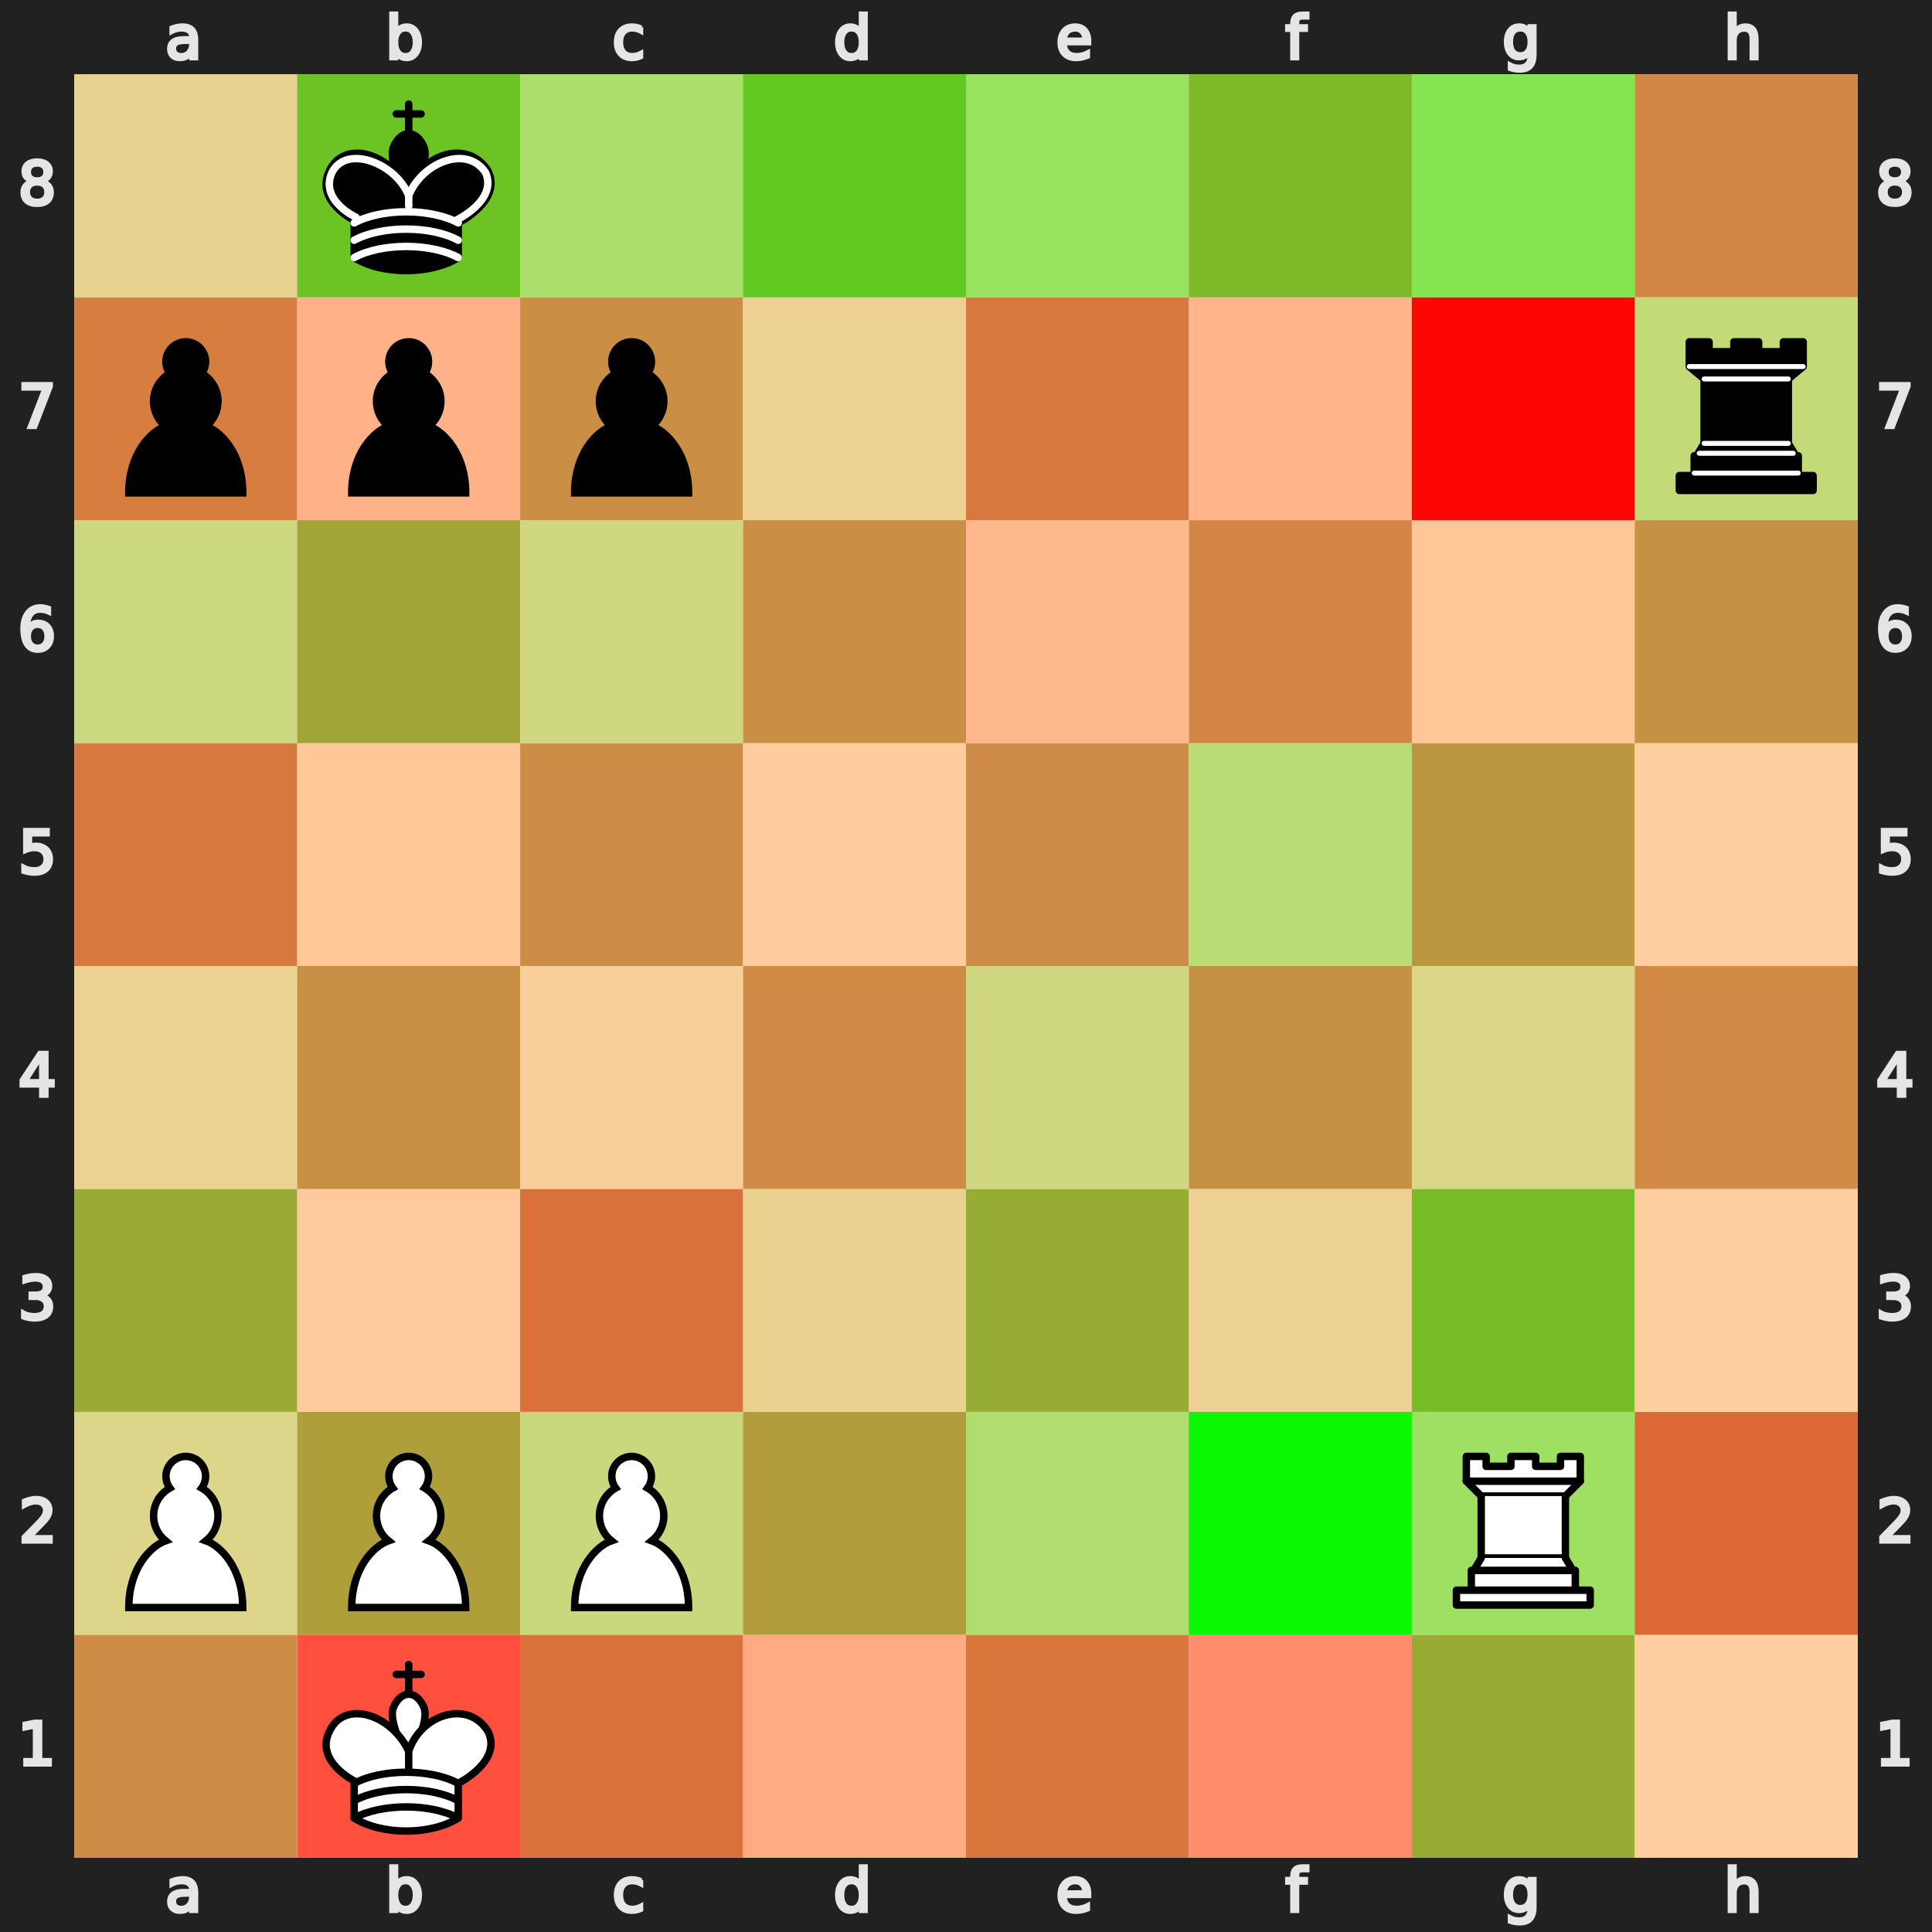
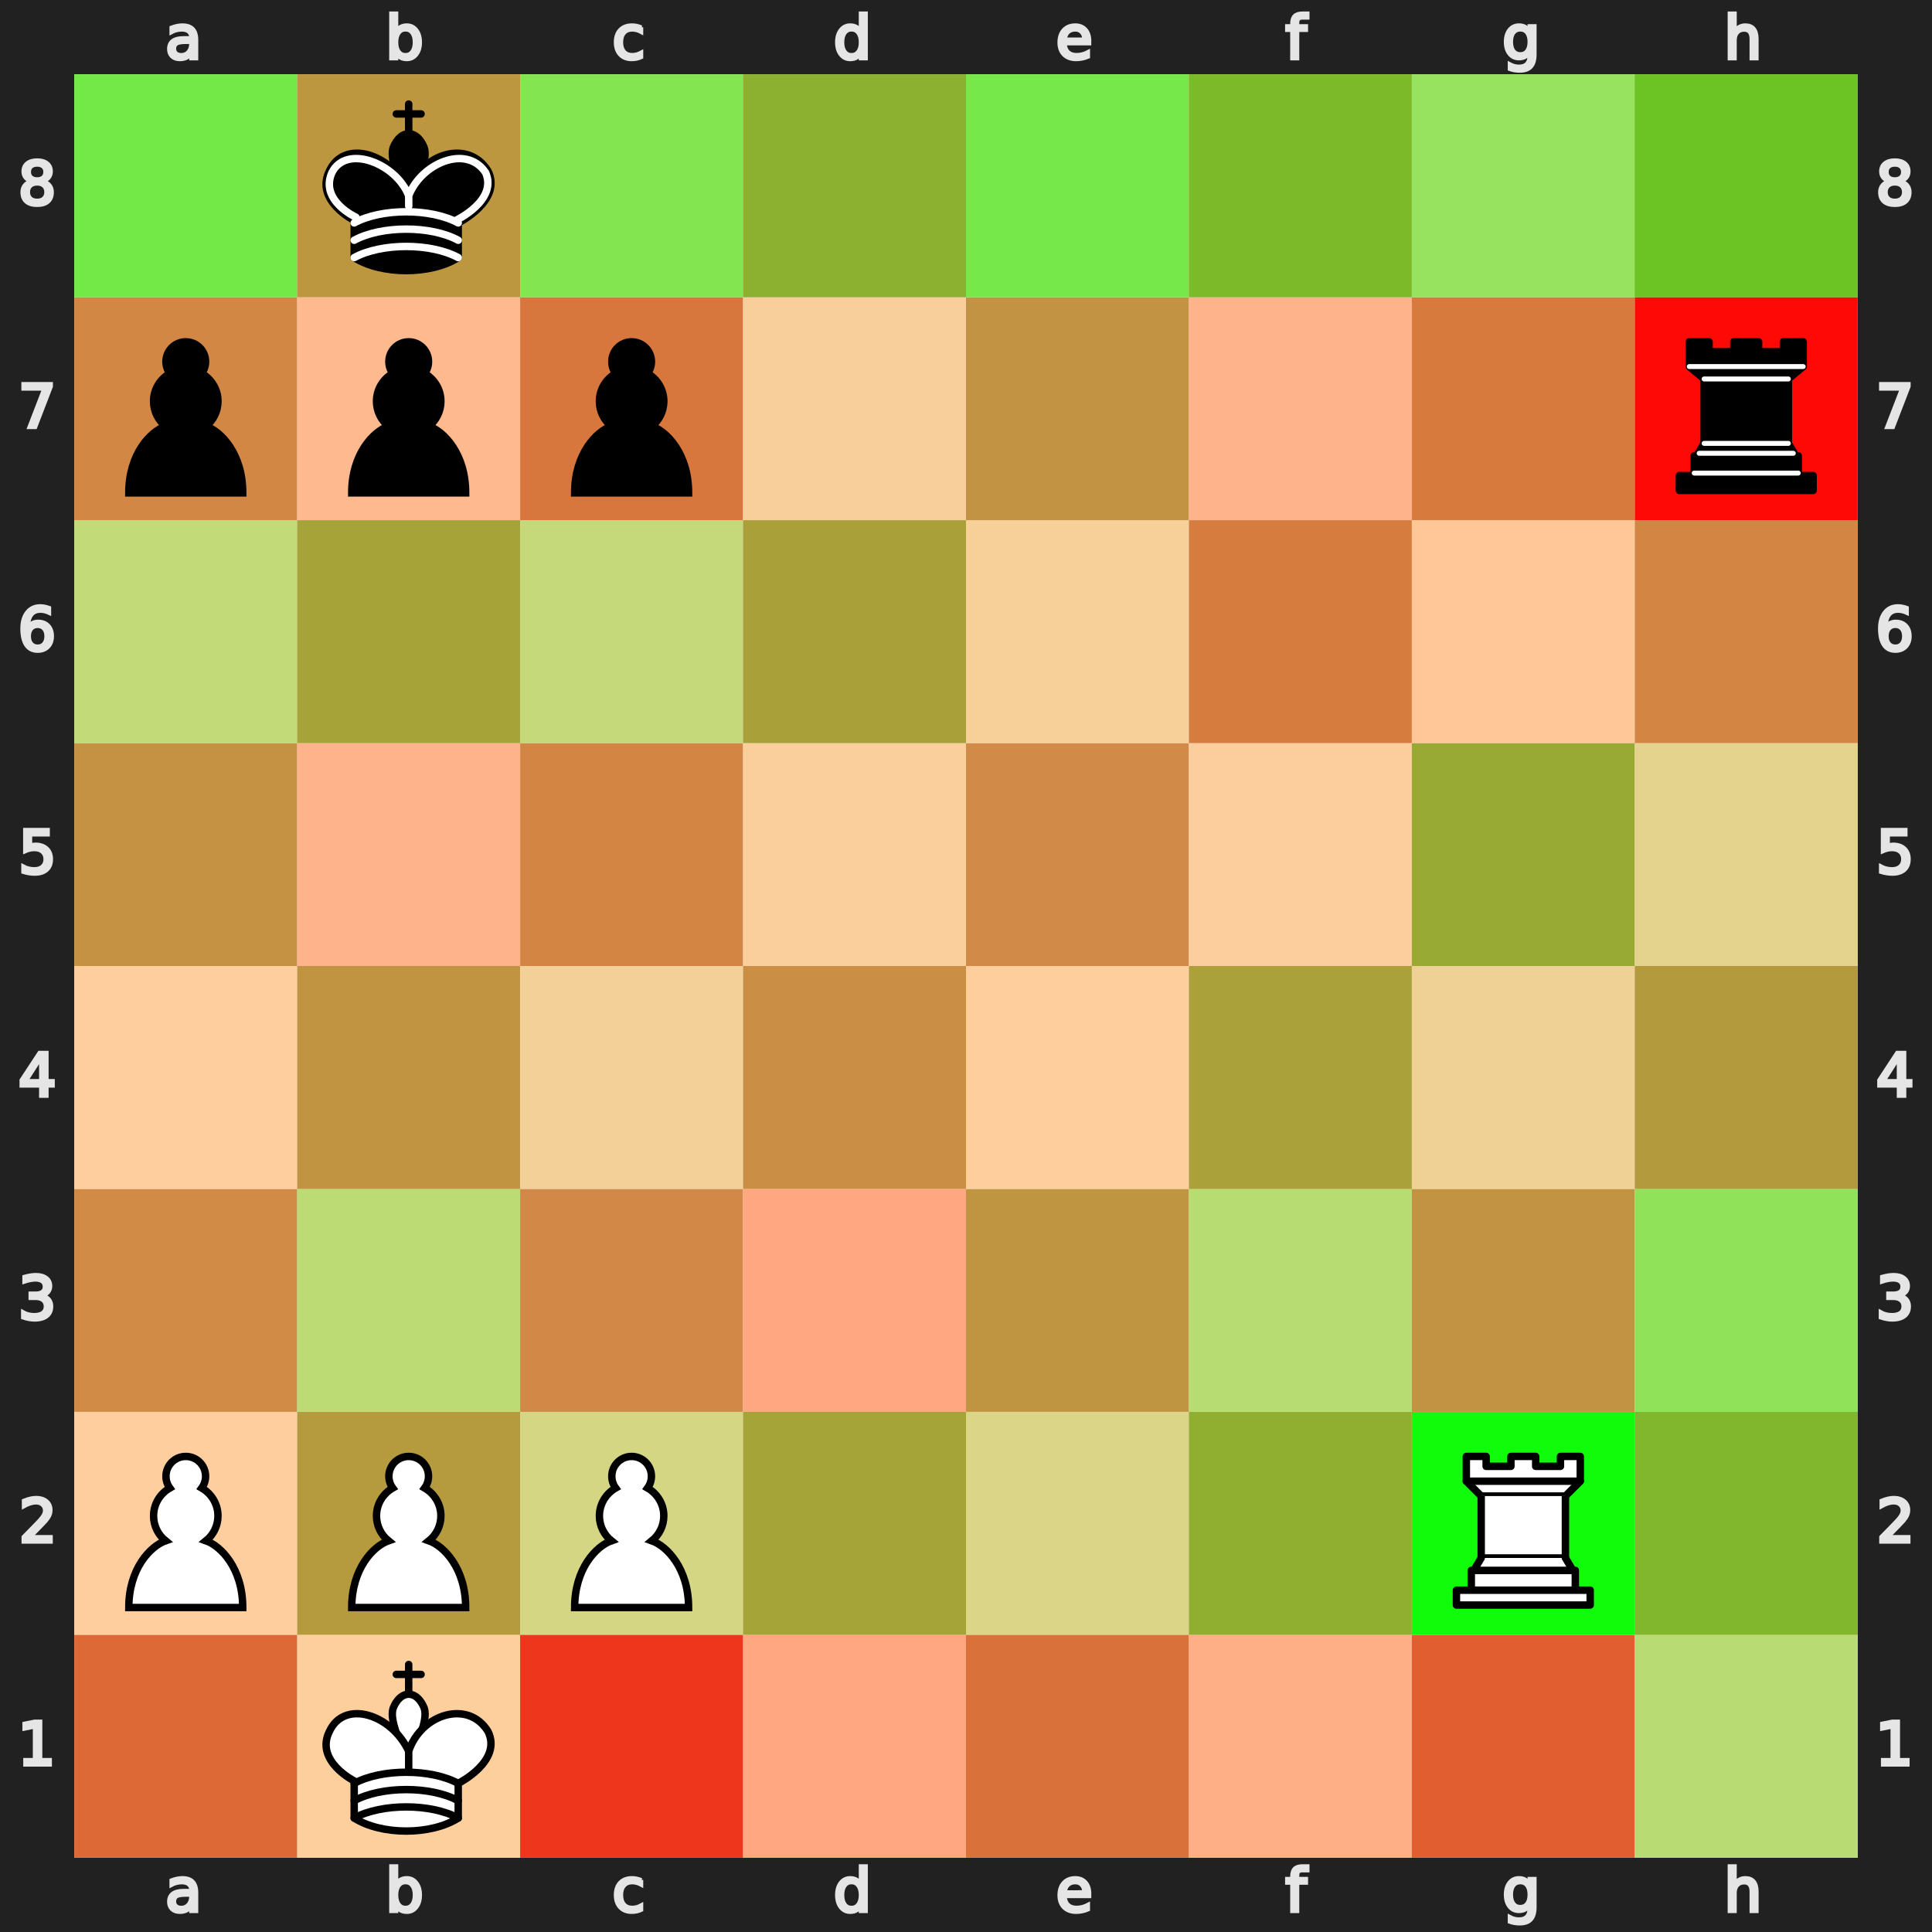
<svg xmlns="http://www.w3.org/2000/svg" xmlns:xlink="http://www.w3.org/1999/xlink" viewBox="0 0 390 390">
  <defs>
    <g id="white-pawn" class="white pawn">
      <path d="M22.5 9c-2.21 0-4 1.79-4 4 0 .89.29 1.71.78 2.38C17.33 16.5 16 18.59 16 21c0 2.03.94 3.84 2.41 5.03-3 1.06-7.41 5.55-7.41 13.47h23c0-7.92-4.41-12.41-7.41-13.47 1.47-1.19 2.41-3 2.41-5.03 0-2.41-1.33-4.5-3.28-5.62.49-.67.78-1.49.78-2.38 0-2.21-1.79-4-4-4z" fill="#fff" stroke="#000" stroke-width="1.5" stroke-linecap="round" />
    </g>
    <g id="white-rook" class="white rook" fill="#fff" fill-rule="evenodd" stroke="#000" stroke-width="1.5" stroke-linecap="round" stroke-linejoin="round">
      <path d="M9 39h27v-3H9v3zM12 36v-4h21v4H12zM11 14V9h4v2h5V9h5v2h5V9h4v5" stroke-linecap="butt" />
      <path d="M34 14l-3 3H14l-3-3" />
      <path d="M31 17v12.5H14V17" stroke-linecap="butt" stroke-linejoin="miter" />
      <path d="M31 29.5l1.5 2.5h-20l1.5-2.5" />
      <path d="M11 14h23" fill="none" stroke-linejoin="miter" />
    </g>
    <g id="white-king" class="white king" fill="none" fill-rule="evenodd" stroke="#000" stroke-width="1.5" stroke-linecap="round" stroke-linejoin="round">
      <path d="M22.5 11.63V6M20 8h5" stroke-linejoin="miter" />
      <path d="M22.5 25s4.5-7.5 3-10.5c0 0-1-2.5-3-2.5s-3 2.5-3 2.5c-1.5 3 3 10.5 3 10.5" fill="#fff" stroke-linecap="butt" stroke-linejoin="miter" />
      <path d="M11.5 37c5.5 3.5 15.5 3.5 21 0v-7s9-4.5 6-10.5c-4-6.5-13.5-3.5-16 4V27v-3.5c-3.5-7.5-13-10.5-16-4-3 6 5 10 5 10V37z" fill="#fff" />
      <path d="M11.5 30c5.5-3 15.5-3 21 0m-21 3.5c5.5-3 15.5-3 21 0m-21 3.5c5.5-3 15.5-3 21 0" />
    </g>
    <g id="black-pawn" class="black pawn">
      <path d="M22.5 9c-2.21 0-4 1.79-4 4 0 .89.29 1.71.78 2.38C17.33 16.5 16 18.59 16 21c0 2.03.94 3.84 2.41 5.03-3 1.06-7.41 5.55-7.41 13.47h23c0-7.92-4.41-12.41-7.41-13.47 1.47-1.19 2.41-3 2.41-5.03 0-2.41-1.33-4.5-3.28-5.62.49-.67.78-1.49.78-2.38 0-2.21-1.79-4-4-4z" fill="#000" stroke="#000" stroke-width="1.5" stroke-linecap="round" />
    </g>
    <g id="black-rook" class="black rook" fill="#000" fill-rule="evenodd" stroke="#000" stroke-width="1.5" stroke-linecap="round" stroke-linejoin="round">
      <path d="M9 39h27v-3H9v3zM12.5 32l1.5-2.5h17l1.5 2.5h-20zM12 36v-4h21v4H12z" stroke-linecap="butt" />
      <path d="M14 29.5v-13h17v13H14z" stroke-linecap="butt" stroke-linejoin="miter" />
      <path d="M14 16.5L11 14h23l-3 2.5H14zM11 14V9h4v2h5V9h5v2h5V9h4v5H11z" stroke-linecap="butt" />
      <path d="M12 35.5h21M13 31.5h19M14 29.5h17M14 16.5h17M11 14h23" fill="none" stroke="#fff" stroke-width="1" stroke-linejoin="miter" />
    </g>
    <g id="black-king" class="black king" fill="none" fill-rule="evenodd" stroke="#000" stroke-width="1.5" stroke-linecap="round" stroke-linejoin="round">
      <path d="M22.5 11.63V6" stroke-linejoin="miter" />
      <path d="M22.5 25s4.5-7.5 3-10.5c0 0-1-2.5-3-2.5s-3 2.5-3 2.5c-1.5 3 3 10.5 3 10.5" fill="#000" stroke-linecap="butt" stroke-linejoin="miter" />
      <path d="M11.5 37c5.5 3.5 15.5 3.5 21 0v-7s9-4.5 6-10.5c-4-6.5-13.5-3.5-16 4V27v-3.5c-3.5-7.5-13-10.5-16-4-3 6 5 10 5 10V37z" fill="#000" />
      <path d="M20 8h5" stroke-linejoin="miter" />
      <path d="M32 29.5s8.5-4 6.03-9.65C34.15 14 25 18 22.5 24.5l.01 2.1-.01-2.1C20 18 9.906 14 6.997 19.85c-2.497 5.65 4.853 9 4.853 9M11.5 30c5.5-3 15.5-3 21 0m-21 3.5c5.5-3 15.5-3 21 0m-21 3.5c5.5-3 15.5-3 21 0" stroke="#fff" />
    </g>
  </defs>
  <rect x="7.5" y="7.5" width="375" height="375" fill="none" stroke="#212121" stroke-width="15" />
  <g transform="translate(20, 1) scale(0.75, 0.75)" fill="#e5e5e5" stroke="#e5e5e5">
    <path d="M23.328 10.016q-1.742 0-2.414.398-.672.398-.672 1.36 0 .765.5 1.218.508.445 1.375.445 1.196 0 1.914-.843.727-.852.727-2.258v-.32zm2.867-.594v4.992h-1.437v-1.328q-.492.797-1.227 1.18-.734.375-1.797.375-1.343 0-2.14-.75-.79-.758-.79-2.024 0-1.476.985-2.226.992-.75 2.953-.75h2.016V8.75q0-.992-.656-1.531-.649-.547-1.829-.547-.75 0-1.46.18-.711.18-1.368.539V6.062q.79-.304 1.532-.453.742-.156 1.445-.156 1.898 0 2.836.984.937.985.937 2.985z" />
  </g>
  <g transform="translate(20, 375) scale(0.75, 0.75)" fill="#e5e5e5" stroke="#e5e5e5">
    <path d="M23.328 10.016q-1.742 0-2.414.398-.672.398-.672 1.36 0 .765.5 1.218.508.445 1.375.445 1.196 0 1.914-.843.727-.852.727-2.258v-.32zm2.867-.594v4.992h-1.437v-1.328q-.492.797-1.227 1.18-.734.375-1.797.375-1.343 0-2.14-.75-.79-.758-.79-2.024 0-1.476.985-2.226.992-.75 2.953-.75h2.016V8.75q0-.992-.656-1.531-.649-.547-1.829-.547-.75 0-1.46.18-.711.18-1.368.539V6.062q.79-.304 1.532-.453.742-.156 1.445-.156 1.898 0 2.836.984.937.985.937 2.985z" />
  </g>
  <g transform="translate(65, 1) scale(0.75, 0.75)" fill="#e5e5e5" stroke="#e5e5e5">
    <path d="M24.922 10.047q0-1.586-.656-2.485-.649-.906-1.79-.906-1.14 0-1.796.906-.649.899-.649 2.485 0 1.586.649 2.492.656.898 1.797.898 1.14 0 1.789-.898.656-.906.656-2.492zm-4.89-3.055q.452-.781 1.14-1.156.695-.383 1.656-.383 1.594 0 2.586 1.266 1 1.265 1 3.328 0 2.062-1 3.328-.992 1.266-2.586 1.266-.96 0-1.656-.375-.688-.383-1.14-1.164v1.312h-1.446V2.258h1.445z" />
  </g>
  <g transform="translate(65, 375) scale(0.75, 0.75)" fill="#e5e5e5" stroke="#e5e5e5">
    <path d="M24.922 10.047q0-1.586-.656-2.485-.649-.906-1.79-.906-1.14 0-1.796.906-.649.899-.649 2.485 0 1.586.649 2.492.656.898 1.797.898 1.14 0 1.789-.898.656-.906.656-2.492zm-4.89-3.055q.452-.781 1.14-1.156.695-.383 1.656-.383 1.594 0 2.586 1.266 1 1.265 1 3.328 0 2.062-1 3.328-.992 1.266-2.586 1.266-.96 0-1.656-.375-.688-.383-1.14-1.164v1.312h-1.446V2.258h1.445z" />
  </g>
  <g transform="translate(110, 1) scale(0.75, 0.75)" fill="#e5e5e5" stroke="#e5e5e5">
    <path d="M25.96 6v1.344q-.608-.336-1.226-.5-.609-.172-1.234-.172-1.398 0-2.172.89-.773.883-.773 2.485 0 1.601.773 2.492.774.883 2.172.883.625 0 1.234-.164.618-.172 1.227-.508v1.328q-.602.281-1.25.422-.64.14-1.367.14-1.977 0-3.14-1.242-1.165-1.242-1.165-3.351 0-2.14 1.172-3.367 1.18-1.227 3.227-1.227.664 0 1.296.14.633.134 1.227.407z" />
  </g>
  <g transform="translate(110, 375) scale(0.75, 0.75)" fill="#e5e5e5" stroke="#e5e5e5">
    <path d="M25.96 6v1.344q-.608-.336-1.226-.5-.609-.172-1.234-.172-1.398 0-2.172.89-.773.883-.773 2.485 0 1.601.773 2.492.774.883 2.172.883.625 0 1.234-.164.618-.172 1.227-.508v1.328q-.602.281-1.25.422-.64.14-1.367.14-1.977 0-3.14-1.242-1.165-1.242-1.165-3.351 0-2.14 1.172-3.367 1.18-1.227 3.227-1.227.664 0 1.296.14.633.134 1.227.407z" />
  </g>
  <g transform="translate(155, 1) scale(0.75, 0.75)" fill="#e5e5e5" stroke="#e5e5e5">
    <path d="M24.973 6.992V2.258h1.437v12.156h-1.437v-1.312q-.453.78-1.149 1.164-.687.375-1.656.375-1.586 0-2.586-1.266-.992-1.266-.992-3.328 0-2.063.992-3.328 1-1.266 2.586-1.266.969 0 1.656.383.696.375 1.149 1.156zm-4.899 3.055q0 1.586.649 2.492.656.898 1.797.898 1.14 0 1.796-.898.657-.906.657-2.492 0-1.586-.657-2.485-.656-.906-1.796-.906-1.141 0-1.797.906-.649.899-.649 2.485z" />
  </g>
  <g transform="translate(155, 375) scale(0.75, 0.75)" fill="#e5e5e5" stroke="#e5e5e5">
    <path d="M24.973 6.992V2.258h1.437v12.156h-1.437v-1.312q-.453.78-1.149 1.164-.687.375-1.656.375-1.586 0-2.586-1.266-.992-1.266-.992-3.328 0-2.063.992-3.328 1-1.266 2.586-1.266.969 0 1.656.383.696.375 1.149 1.156zm-4.899 3.055q0 1.586.649 2.492.656.898 1.797.898 1.14 0 1.796-.898.657-.906.657-2.492 0-1.586-.657-2.485-.656-.906-1.796-.906-1.141 0-1.797.906-.649.899-.649 2.485z" />
  </g>
  <g transform="translate(200, 1) scale(0.75, 0.75)" fill="#e5e5e5" stroke="#e5e5e5">
    <path d="M26.555 9.68v.703h-6.61q.094 1.484.89 2.265.806.774 2.235.774.828 0 1.602-.203.781-.203 1.547-.61v1.36q-.774.328-1.586.5-.813.172-1.649.172-2.093 0-3.32-1.22-1.219-1.218-1.219-3.296 0-2.148 1.157-3.406 1.164-1.266 3.132-1.266 1.766 0 2.79 1.14 1.03 1.134 1.03 3.087zm-1.438-.422q-.015-1.18-.664-1.883-.64-.703-1.703-.703-1.203 0-1.93.68-.718.68-.828 1.914z" />
  </g>
  <g transform="translate(200, 375) scale(0.75, 0.75)" fill="#e5e5e5" stroke="#e5e5e5">
    <path d="M26.555 9.68v.703h-6.61q.094 1.484.89 2.265.806.774 2.235.774.828 0 1.602-.203.781-.203 1.547-.61v1.36q-.774.328-1.586.5-.813.172-1.649.172-2.093 0-3.32-1.22-1.219-1.218-1.219-3.296 0-2.148 1.157-3.406 1.164-1.266 3.132-1.266 1.766 0 2.79 1.14 1.03 1.134 1.03 3.087zm-1.438-.422q-.015-1.18-.664-1.883-.64-.703-1.703-.703-1.203 0-1.93.68-.718.68-.828 1.914z" />
  </g>
  <g transform="translate(245, 1) scale(0.75, 0.75)" fill="#e5e5e5" stroke="#e5e5e5">
    <path d="M25.285 2.258v1.195H23.91q-.773 0-1.078.313-.297.312-.297 1.125v.773h2.367v1.117h-2.367v7.633H21.09V6.781h-1.375V5.664h1.375v-.61q0-1.46.68-2.124.68-.672 2.156-.672z" />
  </g>
  <g transform="translate(245, 375) scale(0.75, 0.75)" fill="#e5e5e5" stroke="#e5e5e5">
    <path d="M25.285 2.258v1.195H23.91q-.773 0-1.078.313-.297.312-.297 1.125v.773h2.367v1.117h-2.367v7.633H21.09V6.781h-1.375V5.664h1.375v-.61q0-1.46.68-2.124.68-.672 2.156-.672z" />
  </g>
  <g transform="translate(290, 1) scale(0.75, 0.75)" fill="#e5e5e5" stroke="#e5e5e5">
    <path d="M24.973 9.937q0-1.562-.649-2.421-.64-.86-1.804-.86-1.157 0-1.805.86-.64.859-.64 2.421 0 1.555.64 2.415.648.859 1.805.859 1.164 0 1.804-.86.649-.859.649-2.414zm1.437 3.391q0 2.234-.992 3.32-.992 1.094-3.04 1.094-.757 0-1.429-.117-.672-.11-1.304-.344v-1.398q.632.344 1.25.508.617.164 1.257.164 1.414 0 2.118-.743.703-.734.703-2.226v-.711q-.446.773-1.141 1.156-.695.383-1.664.383-1.61 0-2.594-1.227-.984-1.226-.984-3.25 0-2.03.984-3.257.985-1.227 2.594-1.227.969 0 1.664.383t1.14 1.156V5.664h1.438z" />
  </g>
  <g transform="translate(290, 375) scale(0.75, 0.75)" fill="#e5e5e5" stroke="#e5e5e5">
    <path d="M24.973 9.937q0-1.562-.649-2.421-.64-.86-1.804-.86-1.157 0-1.805.86-.64.859-.64 2.421 0 1.555.64 2.415.648.859 1.805.859 1.164 0 1.804-.86.649-.859.649-2.414zm1.437 3.391q0 2.234-.992 3.32-.992 1.094-3.04 1.094-.757 0-1.429-.117-.672-.11-1.304-.344v-1.398q.632.344 1.25.508.617.164 1.257.164 1.414 0 2.118-.743.703-.734.703-2.226v-.711q-.446.773-1.141 1.156-.695.383-1.664.383-1.61 0-2.594-1.227-.984-1.226-.984-3.25 0-2.03.984-3.257.985-1.227 2.594-1.227.969 0 1.664.383t1.14 1.156V5.664h1.438z" />
  </g>
  <g transform="translate(335, 1) scale(0.75, 0.75)" fill="#e5e5e5" stroke="#e5e5e5">
    <path d="M26.164 9.133v5.281h-1.437V9.18q0-1.243-.485-1.86-.484-.617-1.453-.617-1.164 0-1.836.742-.672.742-.672 2.024v4.945h-1.445V2.258h1.445v4.765q.516-.789 1.211-1.18.703-.39 1.617-.39 1.508 0 2.282.938.773.93.773 2.742z" />
  </g>
  <g transform="translate(335, 375) scale(0.75, 0.75)" fill="#e5e5e5" stroke="#e5e5e5">
    <path d="M26.164 9.133v5.281h-1.437V9.18q0-1.243-.485-1.86-.484-.617-1.453-.617-1.164 0-1.836.742-.672.742-.672 2.024v4.945h-1.445V2.258h1.445v4.765q.516-.789 1.211-1.18.703-.39 1.617-.39 1.508 0 2.282.938.773.93.773 2.742z" />
  </g>
  <g transform="translate(0, 335) scale(0.75, 0.75)" fill="#e5e5e5" stroke="#e5e5e5">
    <path d="M6.754 26.996h2.578v-8.898l-2.805.562v-1.437l2.79-.563h1.578v10.336h2.578v1.328h-6.72z" />
  </g>
  <g transform="translate(375, 335) scale(0.75, 0.75)" fill="#e5e5e5" stroke="#e5e5e5">
    <path d="M6.754 26.996h2.578v-8.898l-2.805.562v-1.437l2.79-.563h1.578v10.336h2.578v1.328h-6.72z" />
  </g>
  <g transform="translate(0, 290) scale(0.75, 0.75)" fill="#e5e5e5" stroke="#e5e5e5">
    <path d="M8.195 26.996h5.508v1.328H6.297v-1.328q.898-.93 2.445-2.492 1.555-1.57 1.953-2.024.758-.851 1.055-1.437.305-.594.305-1.164 0-.93-.657-1.516-.648-.586-1.695-.586-.742 0-1.57.258-.82.258-1.758.781v-1.593q.953-.383 1.781-.578.828-.196 1.516-.196 1.812 0 2.89.906 1.079.907 1.079 2.422 0 .72-.274 1.368-.265.64-.976 1.515-.196.227-1.243 1.313-1.046 1.078-2.953 3.023z" />
  </g>
  <g transform="translate(375, 290) scale(0.75, 0.75)" fill="#e5e5e5" stroke="#e5e5e5">
    <path d="M8.195 26.996h5.508v1.328H6.297v-1.328q.898-.93 2.445-2.492 1.555-1.57 1.953-2.024.758-.851 1.055-1.437.305-.594.305-1.164 0-.93-.657-1.516-.648-.586-1.695-.586-.742 0-1.57.258-.82.258-1.758.781v-1.593q.953-.383 1.781-.578.828-.196 1.516-.196 1.812 0 2.89.906 1.079.907 1.079 2.422 0 .72-.274 1.368-.265.64-.976 1.515-.196.227-1.243 1.313-1.046 1.078-2.953 3.023z" />
  </g>
  <g transform="translate(0, 245) scale(0.75, 0.75)" fill="#e5e5e5" stroke="#e5e5e5">
    <path d="M11.434 22.035q1.132.242 1.765 1.008.64.766.64 1.89 0 1.727-1.187 2.672-1.187.946-3.375.946-.734 0-1.515-.149-.774-.14-1.602-.43V26.45q.656.383 1.438.578.78.196 1.632.196 1.485 0 2.258-.586.782-.586.782-1.703 0-1.032-.727-1.61-.719-.586-2.008-.586h-1.36v-1.297h1.423q1.164 0 1.78-.46.618-.47.618-1.344 0-.899-.64-1.375-.633-.485-1.82-.485-.65 0-1.391.141-.743.14-1.633.437V16.95q.898-.25 1.68-.375.788-.125 1.484-.125 1.797 0 2.844.82 1.046.813 1.046 2.204 0 .968-.554 1.64-.555.664-1.578.922z" />
  </g>
  <g transform="translate(375, 245) scale(0.75, 0.75)" fill="#e5e5e5" stroke="#e5e5e5">
    <path d="M11.434 22.035q1.132.242 1.765 1.008.64.766.64 1.89 0 1.727-1.187 2.672-1.187.946-3.375.946-.734 0-1.515-.149-.774-.14-1.602-.43V26.45q.656.383 1.438.578.78.196 1.632.196 1.485 0 2.258-.586.782-.586.782-1.703 0-1.032-.727-1.61-.719-.586-2.008-.586h-1.36v-1.297h1.423q1.164 0 1.78-.46.618-.47.618-1.344 0-.899-.64-1.375-.633-.485-1.82-.485-.65 0-1.391.141-.743.14-1.633.437V16.95q.898-.25 1.68-.375.788-.125 1.484-.125 1.797 0 2.844.82 1.046.813 1.046 2.204 0 .968-.554 1.64-.555.664-1.578.922z" />
  </g>
  <g transform="translate(0, 200) scale(0.75, 0.75)" fill="#e5e5e5" stroke="#e5e5e5">
    <path d="M11.016 18.035L7.03 24.262h3.985zm-.414-1.375h1.984v7.602h1.664v1.312h-1.664v2.75h-1.57v-2.75H5.75v-1.523z" />
  </g>
  <g transform="translate(375, 200) scale(0.75, 0.75)" fill="#e5e5e5" stroke="#e5e5e5">
    <path d="M11.016 18.035L7.03 24.262h3.985zm-.414-1.375h1.984v7.602h1.664v1.312h-1.664v2.75h-1.57v-2.75H5.75v-1.523z" />
  </g>
  <g transform="translate(0, 155) scale(0.75, 0.75)" fill="#e5e5e5" stroke="#e5e5e5">
    <path d="M6.719 16.66h6.195v1.328h-4.75v2.86q.344-.118.688-.172.343-.063.687-.063 1.953 0 3.094 1.07 1.14 1.07 1.14 2.899 0 1.883-1.171 2.93-1.172 1.039-3.305 1.039-.735 0-1.5-.125-.758-.125-1.57-.375v-1.586q.703.383 1.453.57.75.188 1.586.188 1.351 0 2.14-.711.79-.711.79-1.93 0-1.219-.79-1.93-.789-.71-2.14-.71-.633 0-1.266.14-.625.14-1.281.438z" />
  </g>
  <g transform="translate(375, 155) scale(0.75, 0.75)" fill="#e5e5e5" stroke="#e5e5e5">
    <path d="M6.719 16.66h6.195v1.328h-4.75v2.86q.344-.118.688-.172.343-.063.687-.063 1.953 0 3.094 1.07 1.14 1.07 1.14 2.899 0 1.883-1.171 2.93-1.172 1.039-3.305 1.039-.735 0-1.5-.125-.758-.125-1.57-.375v-1.586q.703.383 1.453.57.75.188 1.586.188 1.351 0 2.14-.711.79-.711.79-1.93 0-1.219-.79-1.93-.789-.71-2.14-.71-.633 0-1.266.14-.625.14-1.281.438z" />
  </g>
  <g transform="translate(0, 110) scale(0.75, 0.75)" fill="#e5e5e5" stroke="#e5e5e5">
    <path d="M10.137 21.863q-1.063 0-1.688.727-.617.726-.617 1.992 0 1.258.617 1.992.625.727 1.688.727 1.062 0 1.68-.727.624-.734.624-1.992 0-1.266-.625-1.992-.617-.727-1.68-.727zm3.133-4.945v1.437q-.594-.28-1.204-.43-.601-.148-1.195-.148-1.562 0-2.39 1.055-.82 1.055-.938 3.188.46-.68 1.156-1.04.696-.367 1.531-.367 1.758 0 2.774 1.07 1.023 1.063 1.023 2.899 0 1.797-1.062 2.883-1.063 1.086-2.828 1.086-2.024 0-3.094-1.547-1.07-1.555-1.07-4.5 0-2.766 1.312-4.406 1.313-1.649 3.524-1.649.593 0 1.195.117.61.118 1.266.352z" />
  </g>
  <g transform="translate(375, 110) scale(0.75, 0.75)" fill="#e5e5e5" stroke="#e5e5e5">
    <path d="M10.137 21.863q-1.063 0-1.688.727-.617.726-.617 1.992 0 1.258.617 1.992.625.727 1.688.727 1.062 0 1.68-.727.624-.734.624-1.992 0-1.266-.625-1.992-.617-.727-1.68-.727zm3.133-4.945v1.437q-.594-.28-1.204-.43-.601-.148-1.195-.148-1.562 0-2.39 1.055-.82 1.055-.938 3.188.46-.68 1.156-1.04.696-.367 1.531-.367 1.758 0 2.774 1.07 1.023 1.063 1.023 2.899 0 1.797-1.062 2.883-1.063 1.086-2.828 1.086-2.024 0-3.094-1.547-1.07-1.555-1.07-4.5 0-2.766 1.312-4.406 1.313-1.649 3.524-1.649.593 0 1.195.117.61.118 1.266.352z" />
  </g>
  <g transform="translate(0, 65) scale(0.75, 0.75)" fill="#e5e5e5" stroke="#e5e5e5">
    <path d="M6.25 16.66h7.5v.672L9.516 28.324H7.867l3.985-10.336H6.25z" />
  </g>
  <g transform="translate(375, 65) scale(0.75, 0.75)" fill="#e5e5e5" stroke="#e5e5e5">
    <path d="M6.25 16.66h7.5v.672L9.516 28.324H7.867l3.985-10.336H6.25z" />
  </g>
  <g transform="translate(0, 20) scale(0.75, 0.75)" fill="#e5e5e5" stroke="#e5e5e5">
    <path d="M10 22.785q-1.125 0-1.773.602-.641.601-.641 1.656t.64 1.656q.649.602 1.774.602t1.773-.602q.649-.61.649-1.656 0-1.055-.649-1.656-.64-.602-1.773-.602zm-1.578-.672q-1.016-.25-1.586-.945-.563-.695-.563-1.695 0-1.399.993-2.211 1-.813 2.734-.813 1.742 0 2.734.813.993.812.993 2.21 0 1-.57 1.696-.563.695-1.571.945 1.14.266 1.773 1.04.641.773.641 1.89 0 1.695-1.04 2.602-1.03.906-2.96.906t-2.969-.906Q6 26.738 6 25.043q0-1.117.64-1.89.641-.774 1.782-1.04zm-.578-2.492q0 .906.562 1.414.57.508 1.594.508 1.016 0 1.586-.508.578-.508.578-1.414 0-.906-.578-1.414-.57-.508-1.586-.508-1.023 0-1.594.508-.562.508-.562 1.414z" />
  </g>
  <g transform="translate(375, 20) scale(0.75, 0.75)" fill="#e5e5e5" stroke="#e5e5e5">
    <path d="M10 22.785q-1.125 0-1.773.602-.641.601-.641 1.656t.64 1.656q.649.602 1.774.602t1.773-.602q.649-.61.649-1.656 0-1.055-.649-1.656-.64-.602-1.773-.602zm-1.578-.672q-1.016-.25-1.586-.945-.563-.695-.563-1.695 0-1.399.993-2.211 1-.813 2.734-.813 1.742 0 2.734.813.993.812.993 2.21 0 1-.57 1.696-.563.695-1.571.945 1.14.266 1.773 1.04.641.773.641 1.89 0 1.695-1.04 2.602-1.03.906-2.96.906t-2.969-.906Q6 26.738 6 25.043q0-1.117.64-1.89.641-.774 1.782-1.04zm-.578-2.492q0 .906.562 1.414.57.508 1.594.508 1.016 0 1.586-.508.578-.508.578-1.414 0-.906-.578-1.414-.57-.508-1.586-.508-1.023 0-1.594.508-.562.508-.562 1.414z" />
  </g>
  <rect x="15" y="330" width="45" height="45" class="square dark a1" stroke="none" fill="#d18b47" />
-   <rect x="15" y="330" width="45" height="45" stroke="none" fill="rgba(0, 255, 0, 0.013)" />
+   <rect x="15" y="330" width="45" height="45" stroke="none" fill="rgba(255, 0, 0, 0.246)" />
  <rect x="60" y="330" width="45" height="45" class="square light b1" stroke="none" fill="#ffce9e" />
-   <rect x="60" y="330" width="45" height="45" stroke="none" fill="rgba(255, 0, 0, 0.61)" />
+   <rect x="60" y="330" width="45" height="45" stroke="none" fill="rgba(0, 255, 0, 0.013)" />
  <rect x="105" y="330" width="45" height="45" class="square dark c1" stroke="none" fill="#d18b47" />
-   <rect x="105" y="330" width="45" height="45" stroke="none" fill="rgba(255, 0, 0, 0.19)" />
+   <rect x="105" y="330" width="45" height="45" stroke="none" fill="rgba(255, 0, 0, 0.61)" />
  <rect x="150" y="330" width="45" height="45" class="square light d1" stroke="none" fill="#ffce9e" />
-   <rect x="150" y="330" width="45" height="45" stroke="none" fill="rgba(255, 0, 0, 0.176)" />
+   <rect x="150" y="330" width="45" height="45" stroke="none" fill="rgba(255, 0, 0, 0.19)" />
  <rect x="195" y="330" width="45" height="45" class="square dark e1" stroke="none" fill="#d18b47" />
-   <rect x="195" y="330" width="45" height="45" stroke="none" fill="rgba(255, 0, 0, 0.149)" />
+   <rect x="195" y="330" width="45" height="45" stroke="none" fill="rgba(255, 0, 0, 0.176)" />
  <rect x="240" y="330" width="45" height="45" class="square light f1" stroke="none" fill="#ffce9e" />
-   <rect x="240" y="330" width="45" height="45" stroke="none" fill="rgba(255, 0, 0, 0.324)" />
+   <rect x="240" y="330" width="45" height="45" stroke="none" fill="rgba(255, 0, 0, 0.149)" />
  <rect x="285" y="330" width="45" height="45" class="square dark g1" stroke="none" fill="#d18b47" />
-   <rect x="285" y="330" width="45" height="45" stroke="none" fill="rgba(0, 255, 0, 0.276)" />
+   <rect x="285" y="330" width="45" height="45" stroke="none" fill="rgba(255, 0, 0, 0.324)" />
  <rect x="330" y="330" width="45" height="45" class="square light h1" stroke="none" fill="#ffce9e" />
-   <rect x="330" y="330" width="45" height="45" stroke="none" fill="rgba(255, 0, 0, 0.0)" />
+   <rect x="330" y="330" width="45" height="45" stroke="none" fill="rgba(0, 255, 0, 0.276)" />
  <rect x="15" y="285" width="45" height="45" class="square light a2" stroke="none" fill="#ffce9e" />
-   <rect x="15" y="285" width="45" height="45" stroke="none" fill="rgba(0, 255, 0, 0.136)" />
+   <rect x="15" y="285" width="45" height="45" stroke="none" fill="rgba(255, 0, 0, 0.0)" />
  <rect x="60" y="285" width="45" height="45" class="square dark b2" stroke="none" fill="#d18b47" />
-   <rect x="60" y="285" width="45" height="45" stroke="none" fill="rgba(0, 255, 0, 0.169)" />
+   <rect x="60" y="285" width="45" height="45" stroke="none" fill="rgba(0, 255, 0, 0.136)" />
  <rect x="105" y="285" width="45" height="45" class="square light c2" stroke="none" fill="#ffce9e" />
-   <rect x="105" y="285" width="45" height="45" stroke="none" fill="rgba(0, 255, 0, 0.212)" />
+   <rect x="105" y="285" width="45" height="45" stroke="none" fill="rgba(0, 255, 0, 0.169)" />
  <rect x="150" y="285" width="45" height="45" class="square dark d2" stroke="none" fill="#d18b47" />
-   <rect x="150" y="285" width="45" height="45" stroke="none" fill="rgba(0, 255, 0, 0.146)" />
+   <rect x="150" y="285" width="45" height="45" stroke="none" fill="rgba(0, 255, 0, 0.212)" />
  <rect x="195" y="285" width="45" height="45" class="square light e2" stroke="none" fill="#ffce9e" />
-   <rect x="195" y="285" width="45" height="45" stroke="none" fill="rgba(0, 255, 0, 0.311)" />
+   <rect x="195" y="285" width="45" height="45" stroke="none" fill="rgba(0, 255, 0, 0.146)" />
  <rect x="240" y="285" width="45" height="45" class="square dark f2" stroke="none" fill="#d18b47" />
-   <rect x="240" y="285" width="45" height="45" stroke="none" fill="rgba(0, 255, 0, 0.936)" />
+   <rect x="240" y="285" width="45" height="45" stroke="none" fill="rgba(0, 255, 0, 0.311)" />
  <rect x="285" y="285" width="45" height="45" class="square light g2" stroke="none" fill="#ffce9e" />
-   <rect x="285" y="285" width="45" height="45" stroke="none" fill="rgba(0, 255, 0, 0.381)" />
+   <rect x="285" y="285" width="45" height="45" stroke="none" fill="rgba(0, 255, 0, 0.936)" />
  <rect x="330" y="285" width="45" height="45" class="square dark h2" stroke="none" fill="#d18b47" />
-   <rect x="330" y="285" width="45" height="45" stroke="none" fill="rgba(255, 0, 0, 0.246)" />
+   <rect x="330" y="285" width="45" height="45" stroke="none" fill="rgba(0, 255, 0, 0.381)" />
  <rect x="15" y="240" width="45" height="45" class="square dark a3" stroke="none" fill="#d18b47" />
-   <rect x="15" y="240" width="45" height="45" stroke="none" fill="rgba(0, 255, 0, 0.258)" />
+   <rect x="15" y="240" width="45" height="45" stroke="none" fill="rgba(255, 0, 0, 0.0)" />
  <rect x="60" y="240" width="45" height="45" class="square light b3" stroke="none" fill="#ffce9e" />
-   <rect x="60" y="240" width="45" height="45" stroke="none" fill="rgba(255, 0, 0, 0.023)" />
+   <rect x="60" y="240" width="45" height="45" stroke="none" fill="rgba(0, 255, 0, 0.258)" />
  <rect x="105" y="240" width="45" height="45" class="square dark c3" stroke="none" fill="#d18b47" />
-   <rect x="105" y="240" width="45" height="45" stroke="none" fill="rgba(255, 0, 0, 0.19)" />
+   <rect x="105" y="240" width="45" height="45" stroke="none" fill="rgba(255, 0, 0, 0.023)" />
  <rect x="150" y="240" width="45" height="45" class="square light d3" stroke="none" fill="#ffce9e" />
-   <rect x="150" y="240" width="45" height="45" stroke="none" fill="rgba(0, 255, 0, 0.087)" />
+   <rect x="150" y="240" width="45" height="45" stroke="none" fill="rgba(255, 0, 0, 0.19)" />
  <rect x="195" y="240" width="45" height="45" class="square dark e3" stroke="none" fill="#d18b47" />
-   <rect x="195" y="240" width="45" height="45" stroke="none" fill="rgba(0, 255, 0, 0.285)" />
+   <rect x="195" y="240" width="45" height="45" stroke="none" fill="rgba(0, 255, 0, 0.087)" />
  <rect x="240" y="240" width="45" height="45" class="square light f3" stroke="none" fill="#ffce9e" />
-   <rect x="240" y="240" width="45" height="45" stroke="none" fill="rgba(0, 255, 0, 0.073)" />
+   <rect x="240" y="240" width="45" height="45" stroke="none" fill="rgba(0, 255, 0, 0.285)" />
  <rect x="285" y="240" width="45" height="45" class="square dark g3" stroke="none" fill="#d18b47" />
-   <rect x="285" y="240" width="45" height="45" stroke="none" fill="rgba(0, 255, 0, 0.436)" />
+   <rect x="285" y="240" width="45" height="45" stroke="none" fill="rgba(0, 255, 0, 0.073)" />
  <rect x="330" y="240" width="45" height="45" class="square light h3" stroke="none" fill="#ffce9e" />
-   <rect x="330" y="240" width="45" height="45" stroke="none" fill="rgba(255, 0, 0, 0.0)" />
+   <rect x="330" y="240" width="45" height="45" stroke="none" fill="rgba(0, 255, 0, 0.436)" />
  <rect x="15" y="195" width="45" height="45" class="square light a4" stroke="none" fill="#ffce9e" />
-   <rect x="15" y="195" width="45" height="45" stroke="none" fill="rgba(0, 255, 0, 0.081)" />
+   <rect x="15" y="195" width="45" height="45" stroke="none" fill="rgba(255, 0, 0, 0.0)" />
  <rect x="60" y="195" width="45" height="45" class="square dark b4" stroke="none" fill="#d18b47" />
-   <rect x="60" y="195" width="45" height="45" stroke="none" fill="rgba(0, 255, 0, 0.05)" />
+   <rect x="60" y="195" width="45" height="45" stroke="none" fill="rgba(0, 255, 0, 0.081)" />
  <rect x="105" y="195" width="45" height="45" class="square light c4" stroke="none" fill="#ffce9e" />
-   <rect x="105" y="195" width="45" height="45" stroke="none" fill="rgba(0, 255, 0, 0.029)" />
+   <rect x="105" y="195" width="45" height="45" stroke="none" fill="rgba(0, 255, 0, 0.05)" />
  <rect x="150" y="195" width="45" height="45" class="square dark d4" stroke="none" fill="#d18b47" />
-   <rect x="150" y="195" width="45" height="45" stroke="none" fill="rgba(0, 255, 0, 0.006)" />
+   <rect x="150" y="195" width="45" height="45" stroke="none" fill="rgba(0, 255, 0, 0.029)" />
  <rect x="195" y="195" width="45" height="45" class="square light e4" stroke="none" fill="#ffce9e" />
-   <rect x="195" y="195" width="45" height="45" stroke="none" fill="rgba(0, 255, 0, 0.191)" />
+   <rect x="195" y="195" width="45" height="45" stroke="none" fill="rgba(0, 255, 0, 0.006)" />
  <rect x="240" y="195" width="45" height="45" class="square dark f4" stroke="none" fill="#d18b47" />
-   <rect x="240" y="195" width="45" height="45" stroke="none" fill="rgba(0, 255, 0, 0.062)" />
+   <rect x="240" y="195" width="45" height="45" stroke="none" fill="rgba(0, 255, 0, 0.191)" />
  <rect x="285" y="195" width="45" height="45" class="square light g4" stroke="none" fill="#ffce9e" />
-   <rect x="285" y="195" width="45" height="45" stroke="none" fill="rgba(0, 255, 0, 0.144)" />
+   <rect x="285" y="195" width="45" height="45" stroke="none" fill="rgba(0, 255, 0, 0.062)" />
  <rect x="330" y="195" width="45" height="45" class="square dark h4" stroke="none" fill="#d18b47" />
-   <rect x="330" y="195" width="45" height="45" stroke="none" fill="rgba(255, 0, 0, 0.0)" />
+   <rect x="330" y="195" width="45" height="45" stroke="none" fill="rgba(0, 255, 0, 0.144)" />
  <rect x="15" y="150" width="45" height="45" class="square dark a5" stroke="none" fill="#d18b47" />
-   <rect x="15" y="150" width="45" height="45" stroke="none" fill="rgba(255, 0, 0, 0.131)" />
+   <rect x="15" y="150" width="45" height="45" stroke="none" fill="rgba(0, 255, 0, 0.059)" />
  <rect x="60" y="150" width="45" height="45" class="square light b5" stroke="none" fill="#ffce9e" />
-   <rect x="60" y="150" width="45" height="45" stroke="none" fill="rgba(255, 0, 0, 0.041)" />
+   <rect x="60" y="150" width="45" height="45" stroke="none" fill="rgba(255, 0, 0, 0.131)" />
  <rect x="105" y="150" width="45" height="45" class="square dark c5" stroke="none" fill="#d18b47" />
-   <rect x="105" y="150" width="45" height="45" stroke="none" fill="rgba(0, 255, 0, 0.023)" />
+   <rect x="105" y="150" width="45" height="45" stroke="none" fill="rgba(255, 0, 0, 0.041)" />
  <rect x="150" y="150" width="45" height="45" class="square light d5" stroke="none" fill="#ffce9e" />
-   <rect x="150" y="150" width="45" height="45" stroke="none" fill="rgba(255, 0, 0, 0.005)" />
+   <rect x="150" y="150" width="45" height="45" stroke="none" fill="rgba(0, 255, 0, 0.023)" />
  <rect x="195" y="150" width="45" height="45" class="square dark e5" stroke="none" fill="#d18b47" />
-   <rect x="195" y="150" width="45" height="45" stroke="none" fill="rgba(0, 255, 0, 0.011)" />
+   <rect x="195" y="150" width="45" height="45" stroke="none" fill="rgba(255, 0, 0, 0.005)" />
  <rect x="240" y="150" width="45" height="45" class="square light f5" stroke="none" fill="#ffce9e" />
-   <rect x="240" y="150" width="45" height="45" stroke="none" fill="rgba(0, 255, 0, 0.268)" />
+   <rect x="240" y="150" width="45" height="45" stroke="none" fill="rgba(0, 255, 0, 0.011)" />
  <rect x="285" y="150" width="45" height="45" class="square dark g5" stroke="none" fill="#d18b47" />
-   <rect x="285" y="150" width="45" height="45" stroke="none" fill="rgba(0, 255, 0, 0.107)" />
+   <rect x="285" y="150" width="45" height="45" stroke="none" fill="rgba(0, 255, 0, 0.268)" />
  <rect x="330" y="150" width="45" height="45" class="square light h5" stroke="none" fill="#ffce9e" />
-   <rect x="330" y="150" width="45" height="45" stroke="none" fill="rgba(255, 0, 0, 0.0)" />
+   <rect x="330" y="150" width="45" height="45" stroke="none" fill="rgba(0, 255, 0, 0.107)" />
  <rect x="15" y="105" width="45" height="45" class="square light a6" stroke="none" fill="#ffce9e" />
-   <rect x="15" y="105" width="45" height="45" stroke="none" fill="rgba(0, 255, 0, 0.204)" />
+   <rect x="15" y="105" width="45" height="45" stroke="none" fill="rgba(0, 255, 0, 0.235)" />
  <rect x="60" y="105" width="45" height="45" class="square dark b6" stroke="none" fill="#d18b47" />
-   <rect x="60" y="105" width="45" height="45" stroke="none" fill="rgba(0, 255, 0, 0.227)" />
+   <rect x="60" y="105" width="45" height="45" stroke="none" fill="rgba(0, 255, 0, 0.204)" />
  <rect x="105" y="105" width="45" height="45" class="square light c6" stroke="none" fill="#ffce9e" />
-   <rect x="105" y="105" width="45" height="45" stroke="none" fill="rgba(0, 255, 0, 0.186)" />
+   <rect x="105" y="105" width="45" height="45" stroke="none" fill="rgba(0, 255, 0, 0.227)" />
  <rect x="150" y="105" width="45" height="45" class="square dark d6" stroke="none" fill="#d18b47" />
-   <rect x="150" y="105" width="45" height="45" stroke="none" fill="rgba(0, 255, 0, 0.038)" />
+   <rect x="150" y="105" width="45" height="45" stroke="none" fill="rgba(0, 255, 0, 0.186)" />
  <rect x="195" y="105" width="45" height="45" class="square light e6" stroke="none" fill="#ffce9e" />
-   <rect x="195" y="105" width="45" height="45" stroke="none" fill="rgba(255, 0, 0, 0.11)" />
+   <rect x="195" y="105" width="45" height="45" stroke="none" fill="rgba(0, 255, 0, 0.038)" />
  <rect x="240" y="105" width="45" height="45" class="square dark f6" stroke="none" fill="#d18b47" />
-   <rect x="240" y="105" width="45" height="45" stroke="none" fill="rgba(255, 0, 0, 0.042)" />
+   <rect x="240" y="105" width="45" height="45" stroke="none" fill="rgba(255, 0, 0, 0.11)" />
  <rect x="285" y="105" width="45" height="45" class="square light g6" stroke="none" fill="#ffce9e" />
-   <rect x="285" y="105" width="45" height="45" stroke="none" fill="rgba(255, 0, 0, 0.037)" />
+   <rect x="285" y="105" width="45" height="45" stroke="none" fill="rgba(255, 0, 0, 0.042)" />
  <rect x="330" y="105" width="45" height="45" class="square dark h6" stroke="none" fill="#d18b47" />
-   <rect x="330" y="105" width="45" height="45" stroke="none" fill="rgba(0, 255, 0, 0.059)" />
+   <rect x="330" y="105" width="45" height="45" stroke="none" fill="rgba(255, 0, 0, 0.037)" />
  <rect x="15" y="60" width="45" height="45" class="square dark a7" stroke="none" fill="#d18b47" />
-   <rect x="15" y="60" width="45" height="45" stroke="none" fill="rgba(255, 0, 0, 0.103)" />
+   <rect x="15" y="60" width="45" height="45" stroke="none" fill="rgba(255, 0, 0, 0.035)" />
  <rect x="60" y="60" width="45" height="45" class="square light b7" stroke="none" fill="#ffce9e" />
-   <rect x="60" y="60" width="45" height="45" stroke="none" fill="rgba(255, 0, 0, 0.142)" />
+   <rect x="60" y="60" width="45" height="45" stroke="none" fill="rgba(255, 0, 0, 0.103)" />
  <rect x="105" y="60" width="45" height="45" class="square dark c7" stroke="none" fill="#d18b47" />
-   <rect x="105" y="60" width="45" height="45" stroke="none" fill="rgba(0, 255, 0, 0.031)" />
+   <rect x="105" y="60" width="45" height="45" stroke="none" fill="rgba(255, 0, 0, 0.142)" />
  <rect x="150" y="60" width="45" height="45" class="square light d7" stroke="none" fill="#ffce9e" />
-   <rect x="150" y="60" width="45" height="45" stroke="none" fill="rgba(0, 255, 0, 0.072)" />
+   <rect x="150" y="60" width="45" height="45" stroke="none" fill="rgba(0, 255, 0, 0.031)" />
  <rect x="195" y="60" width="45" height="45" class="square dark e7" stroke="none" fill="#d18b47" />
-   <rect x="195" y="60" width="45" height="45" stroke="none" fill="rgba(255, 0, 0, 0.13)" />
+   <rect x="195" y="60" width="45" height="45" stroke="none" fill="rgba(0, 255, 0, 0.072)" />
  <rect x="240" y="60" width="45" height="45" class="square light f7" stroke="none" fill="#ffce9e" />
-   <rect x="240" y="60" width="45" height="45" stroke="none" fill="rgba(255, 0, 0, 0.125)" />
+   <rect x="240" y="60" width="45" height="45" stroke="none" fill="rgba(255, 0, 0, 0.13)" />
  <rect x="285" y="60" width="45" height="45" class="square dark g7" stroke="none" fill="#d18b47" />
-   <rect x="285" y="60" width="45" height="45" stroke="none" fill="rgba(255, 0, 0, 0.957)" />
+   <rect x="285" y="60" width="45" height="45" stroke="none" fill="rgba(255, 0, 0, 0.125)" />
  <rect x="330" y="60" width="45" height="45" class="square light h7" stroke="none" fill="#ffce9e" />
-   <rect x="330" y="60" width="45" height="45" stroke="none" fill="rgba(0, 255, 0, 0.235)" />
+   <rect x="330" y="60" width="45" height="45" stroke="none" fill="rgba(255, 0, 0, 0.957)" />
  <rect x="15" y="15" width="45" height="45" class="square light a8" stroke="none" fill="#ffce9e" />
-   <rect x="15" y="15" width="45" height="45" stroke="none" fill="rgba(0, 255, 0, 0.094)" />
+   <rect x="15" y="15" width="45" height="45" stroke="none" fill="rgba(0, 255, 0, 0.55)" />
  <rect x="60" y="15" width="45" height="45" class="square dark b8" stroke="none" fill="#d18b47" />
-   <rect x="60" y="15" width="45" height="45" stroke="none" fill="rgba(0, 255, 0, 0.486)" />
+   <rect x="60" y="15" width="45" height="45" stroke="none" fill="rgba(0, 255, 0, 0.094)" />
  <rect x="105" y="15" width="45" height="45" class="square light c8" stroke="none" fill="#ffce9e" />
-   <rect x="105" y="15" width="45" height="45" stroke="none" fill="rgba(0, 255, 0, 0.33)" />
+   <rect x="105" y="15" width="45" height="45" stroke="none" fill="rgba(0, 255, 0, 0.486)" />
  <rect x="150" y="15" width="45" height="45" class="square dark d8" stroke="none" fill="#d18b47" />
-   <rect x="150" y="15" width="45" height="45" stroke="none" fill="rgba(0, 255, 0, 0.534)" />
+   <rect x="150" y="15" width="45" height="45" stroke="none" fill="rgba(0, 255, 0, 0.33)" />
  <rect x="195" y="15" width="45" height="45" class="square light e8" stroke="none" fill="#ffce9e" />
-   <rect x="195" y="15" width="45" height="45" stroke="none" fill="rgba(0, 255, 0, 0.41)" />
+   <rect x="195" y="15" width="45" height="45" stroke="none" fill="rgba(0, 255, 0, 0.534)" />
  <rect x="240" y="15" width="45" height="45" class="square dark f8" stroke="none" fill="#d18b47" />
  <rect x="240" y="15" width="45" height="45" stroke="none" fill="rgba(0, 255, 0, 0.41)" />
  <rect x="285" y="15" width="45" height="45" class="square light g8" stroke="none" fill="#ffce9e" />
-   <rect x="285" y="15" width="45" height="45" stroke="none" fill="rgba(0, 255, 0, 0.486)" />
+   <rect x="285" y="15" width="45" height="45" stroke="none" fill="rgba(0, 255, 0, 0.41)" />
  <rect x="330" y="15" width="45" height="45" class="square dark h8" stroke="none" fill="#d18b47" />
-   <rect x="330" y="15" width="45" height="45" stroke="none" fill="rgba(255, 0, 0, 0.035)" />
+   <rect x="330" y="15" width="45" height="45" stroke="none" fill="rgba(0, 255, 0, 0.486)" />
  <use href="#white-king" xlink:href="#white-king" transform="translate(60, 330)" />
  <use href="#white-pawn" xlink:href="#white-pawn" transform="translate(15, 285)" />
  <use href="#white-pawn" xlink:href="#white-pawn" transform="translate(60, 285)" />
  <use href="#white-pawn" xlink:href="#white-pawn" transform="translate(105, 285)" />
  <use href="#white-rook" xlink:href="#white-rook" transform="translate(285, 285)" />
  <use href="#black-pawn" xlink:href="#black-pawn" transform="translate(15, 60)" />
  <use href="#black-pawn" xlink:href="#black-pawn" transform="translate(60, 60)" />
  <use href="#black-pawn" xlink:href="#black-pawn" transform="translate(105, 60)" />
  <use href="#black-rook" xlink:href="#black-rook" transform="translate(330, 60)" />
  <use href="#black-king" xlink:href="#black-king" transform="translate(60, 15)" />
</svg>
